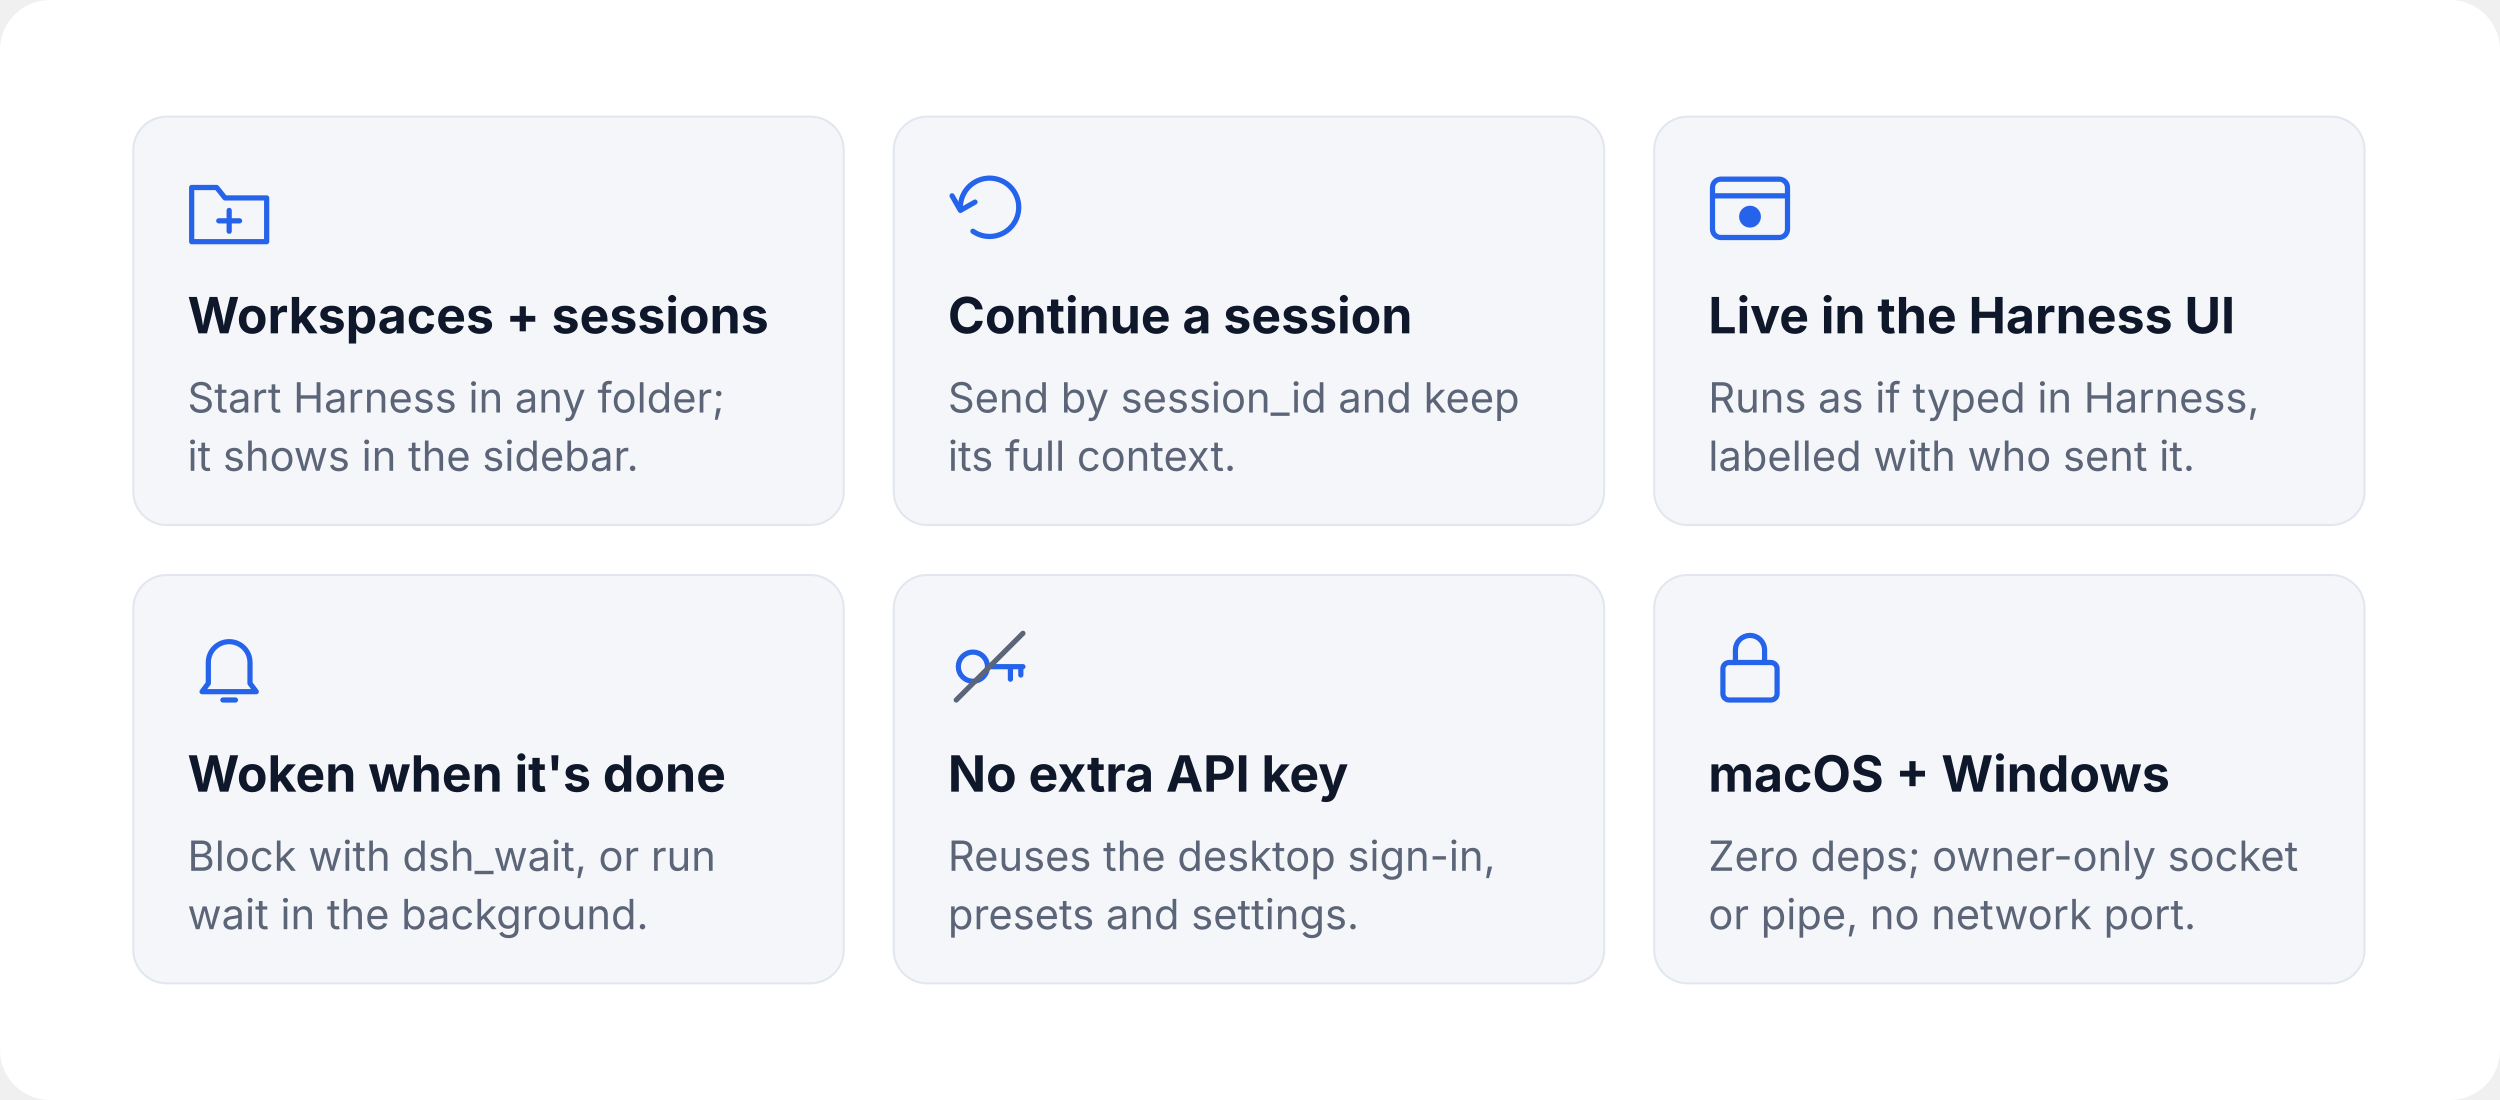
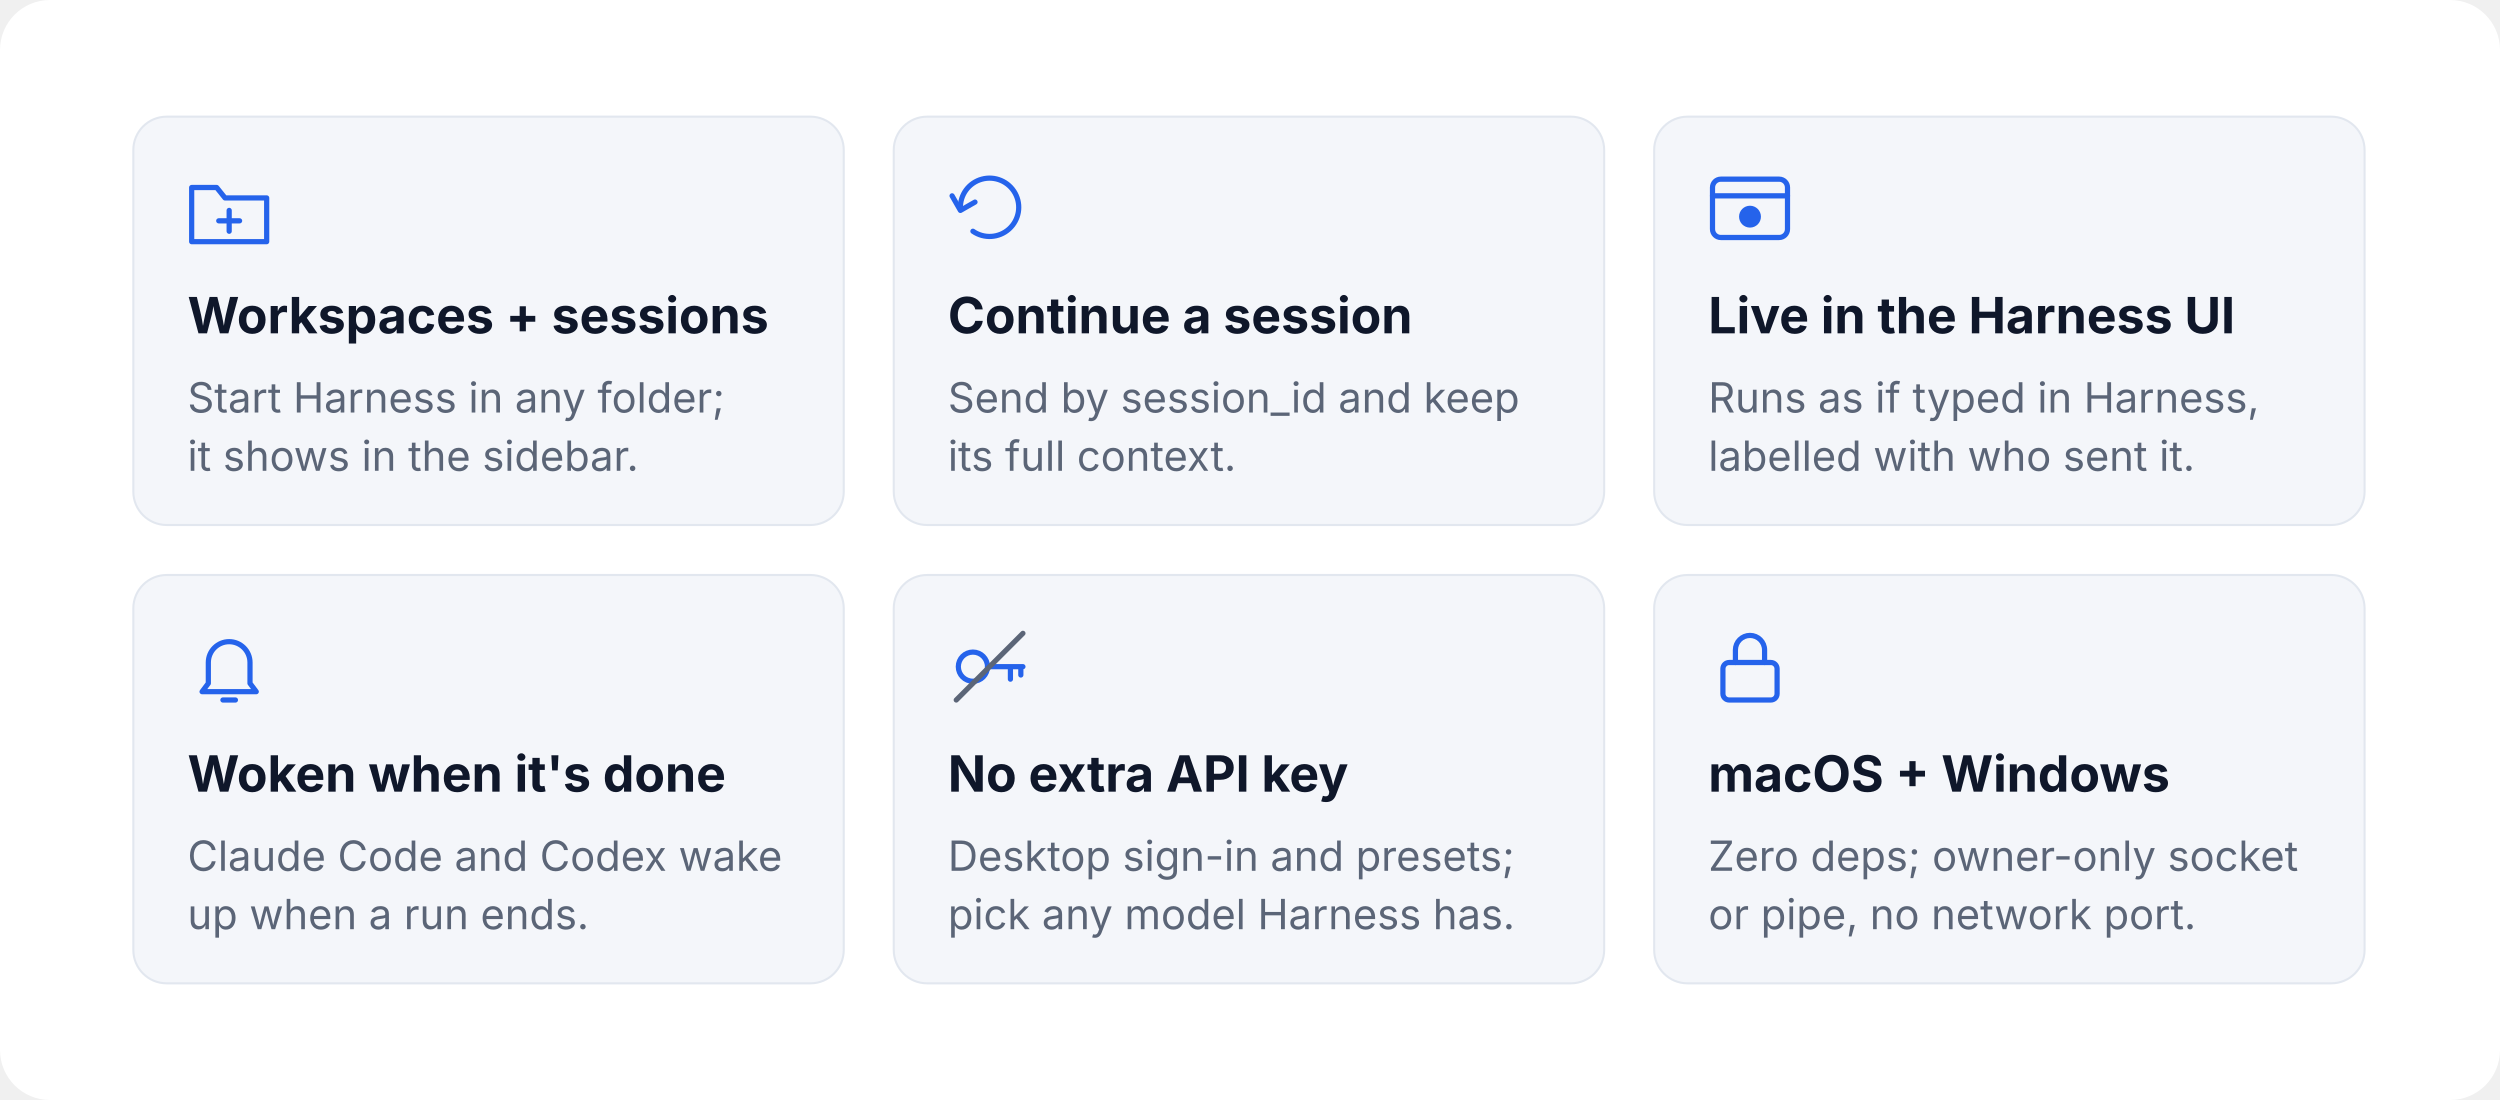
<svg xmlns="http://www.w3.org/2000/svg" width="1200" height="528" viewBox="0 0 1200 528" role="img" aria-labelledby="title desc">
  <rect width="1200" height="528" rx="24" fill="#FFFFFF" />
  <rect x="64" y="56" width="341" height="196" rx="16" fill="#F4F6FA" stroke="#E2E7EF" stroke-width="1" />
  <g transform="translate(90 80)" stroke="#2563EB" stroke-width="2.5" fill="none" stroke-linecap="round" stroke-linejoin="round">
    <path d="M2 10 h12 l4 5 h20 v21 h-36 z" />
    <path d="M20 21 v10 M15 26 h10" />
  </g>
  <text x="90" y="160" font-family="-apple-system, BlinkMacSystemFont, &quot;Segoe UI&quot;, &quot;PingFang SC&quot;, &quot;Microsoft YaHei&quot;, sans-serif" font-size="24" fill="#0F172A" font-weight="700">Workspaces + sessions</text>
  <text x="90" y="198" font-family="-apple-system, BlinkMacSystemFont, &quot;Segoe UI&quot;, &quot;PingFang SC&quot;, &quot;Microsoft YaHei&quot;, sans-serif" font-size="20" fill="#5B6577">Start Harness in any folder;</text>
  <text x="90" y="226" font-family="-apple-system, BlinkMacSystemFont, &quot;Segoe UI&quot;, &quot;PingFang SC&quot;, &quot;Microsoft YaHei&quot;, sans-serif" font-size="20" fill="#5B6577">it shows in the sidebar.</text>
  <rect x="429" y="56" width="341" height="196" rx="16" fill="#F4F6FA" stroke="#E2E7EF" stroke-width="1" />
  <g transform="translate(455 80)" stroke="#2563EB" stroke-width="2.5" fill="none" stroke-linecap="round" stroke-linejoin="round">
    <path d="M6 20 a14 14 0 1 1 6 11" />
    <path d="M2 14 l4 7 l7 -4" />
  </g>
  <text x="455" y="160" font-family="-apple-system, BlinkMacSystemFont, &quot;Segoe UI&quot;, &quot;PingFang SC&quot;, &quot;Microsoft YaHei&quot;, sans-serif" font-size="24" fill="#0F172A" font-weight="700">Continue a session</text>
  <text x="455" y="198" font-family="-apple-system, BlinkMacSystemFont, &quot;Segoe UI&quot;, &quot;PingFang SC&quot;, &quot;Microsoft YaHei&quot;, sans-serif" font-size="20" fill="#5B6577">Send by session_id and keep</text>
  <text x="455" y="226" font-family="-apple-system, BlinkMacSystemFont, &quot;Segoe UI&quot;, &quot;PingFang SC&quot;, &quot;Microsoft YaHei&quot;, sans-serif" font-size="20" fill="#5B6577">its full context.</text>
  <rect x="794" y="56" width="341" height="196" rx="16" fill="#F4F6FA" stroke="#E2E7EF" stroke-width="1" />
  <g transform="translate(820 80)" stroke="#2563EB" stroke-width="2.5" fill="none" stroke-linecap="round" stroke-linejoin="round">
    <rect x="2" y="6" width="36" height="28" rx="4" />
    <path d="M2 14 h36" />
    <circle cx="20" cy="24" r="4" fill="#2563EB" />
  </g>
  <text x="820" y="160" font-family="-apple-system, BlinkMacSystemFont, &quot;Segoe UI&quot;, &quot;PingFang SC&quot;, &quot;Microsoft YaHei&quot;, sans-serif" font-size="24" fill="#0F172A" font-weight="700">Live in the Harness UI</text>
  <text x="820" y="198" font-family="-apple-system, BlinkMacSystemFont, &quot;Segoe UI&quot;, &quot;PingFang SC&quot;, &quot;Microsoft YaHei&quot;, sans-serif" font-size="20" fill="#5B6577">Runs as if typed in Harness,</text>
  <text x="820" y="226" font-family="-apple-system, BlinkMacSystemFont, &quot;Segoe UI&quot;, &quot;PingFang SC&quot;, &quot;Microsoft YaHei&quot;, sans-serif" font-size="20" fill="#5B6577">labelled with who sent it.</text>
  <rect x="64" y="276" width="341" height="196" rx="16" fill="#F4F6FA" stroke="#E2E7EF" stroke-width="1" />
  <g transform="translate(90 300)" stroke="#2563EB" stroke-width="2.5" fill="none" stroke-linecap="round" stroke-linejoin="round">
    <path d="M10 28 v-10 a10 10 0 0 1 20 0 v10 l3 4 h-26 z" />
    <path d="M17 36 h6" />
  </g>
  <text x="90" y="380" font-family="-apple-system, BlinkMacSystemFont, &quot;Segoe UI&quot;, &quot;PingFang SC&quot;, &quot;Microsoft YaHei&quot;, sans-serif" font-size="24" fill="#0F172A" font-weight="700">Woken when it's done</text>
-   <text x="90" y="418" font-family="-apple-system, BlinkMacSystemFont, &quot;Segoe UI&quot;, &quot;PingFang SC&quot;, &quot;Microsoft YaHei&quot;, sans-serif" font-size="20" fill="#5B6577">Block with dsh_wait, or run</text>
-   <text x="90" y="446" font-family="-apple-system, BlinkMacSystemFont, &quot;Segoe UI&quot;, &quot;PingFang SC&quot;, &quot;Microsoft YaHei&quot;, sans-serif" font-size="20" fill="#5B6577">wait in the background.</text>
+   <text x="90" y="418" font-family="-apple-system, BlinkMacSystemFont, &quot;Segoe UI&quot;, &quot;PingFang SC&quot;, &quot;Microsoft YaHei&quot;, sans-serif" font-size="20" fill="#5B6577">Claude Code and Codex wake</text>
+   <text x="90" y="446" font-family="-apple-system, BlinkMacSystemFont, &quot;Segoe UI&quot;, &quot;PingFang SC&quot;, &quot;Microsoft YaHei&quot;, sans-serif" font-size="20" fill="#5B6577">up when a run ends.</text>
  <rect x="429" y="276" width="341" height="196" rx="16" fill="#F4F6FA" stroke="#E2E7EF" stroke-width="1" />
  <g transform="translate(455 300)" stroke="#2563EB" stroke-width="2.5" fill="none" stroke-linecap="round" stroke-linejoin="round">
    <circle cx="12" cy="20" r="7" />
    <path d="M19 20 h17 M30 20 v6 M35 20 v4" />
    <path d="M4 36 L36 4" stroke="#5B6577" />
  </g>
  <text x="455" y="380" font-family="-apple-system, BlinkMacSystemFont, &quot;Segoe UI&quot;, &quot;PingFang SC&quot;, &quot;Microsoft YaHei&quot;, sans-serif" font-size="24" fill="#0F172A" font-weight="700">No extra API key</text>
-   <text x="455" y="418" font-family="-apple-system, BlinkMacSystemFont, &quot;Segoe UI&quot;, &quot;PingFang SC&quot;, &quot;Microsoft YaHei&quot;, sans-serif" font-size="20" fill="#5B6577">Reuses the desktop sign-in,</text>
-   <text x="455" y="446" font-family="-apple-system, BlinkMacSystemFont, &quot;Segoe UI&quot;, &quot;PingFang SC&quot;, &quot;Microsoft YaHei&quot;, sans-serif" font-size="20" fill="#5B6577">presets and settings.</text>
+   <text x="455" y="418" font-family="-apple-system, BlinkMacSystemFont, &quot;Segoe UI&quot;, &quot;PingFang SC&quot;, &quot;Microsoft YaHei&quot;, sans-serif" font-size="20" fill="#5B6577">Desktop sign-in and presets;</text>
+   <text x="455" y="446" font-family="-apple-system, BlinkMacSystemFont, &quot;Segoe UI&quot;, &quot;PingFang SC&quot;, &quot;Microsoft YaHei&quot;, sans-serif" font-size="20" fill="#5B6577">pick any model Harness has.</text>
  <rect x="794" y="276" width="341" height="196" rx="16" fill="#F4F6FA" stroke="#E2E7EF" stroke-width="1" />
  <g transform="translate(820 300)" stroke="#2563EB" stroke-width="2.5" fill="none" stroke-linecap="round" stroke-linejoin="round">
    <rect x="7" y="18" width="26" height="18" rx="3" />
    <path d="M13 18 v-6 a7 7 0 0 1 14 0 v6" />
  </g>
  <text x="820" y="380" font-family="-apple-system, BlinkMacSystemFont, &quot;Segoe UI&quot;, &quot;PingFang SC&quot;, &quot;Microsoft YaHei&quot;, sans-serif" font-size="24" fill="#0F172A" font-weight="700">macOS + Windows</text>
  <text x="820" y="418" font-family="-apple-system, BlinkMacSystemFont, &quot;Segoe UI&quot;, &quot;PingFang SC&quot;, &quot;Microsoft YaHei&quot;, sans-serif" font-size="20" fill="#5B6577">Zero deps; owner-only socket</text>
  <text x="820" y="446" font-family="-apple-system, BlinkMacSystemFont, &quot;Segoe UI&quot;, &quot;PingFang SC&quot;, &quot;Microsoft YaHei&quot;, sans-serif" font-size="20" fill="#5B6577">or pipe, no network port.</text>
</svg>
